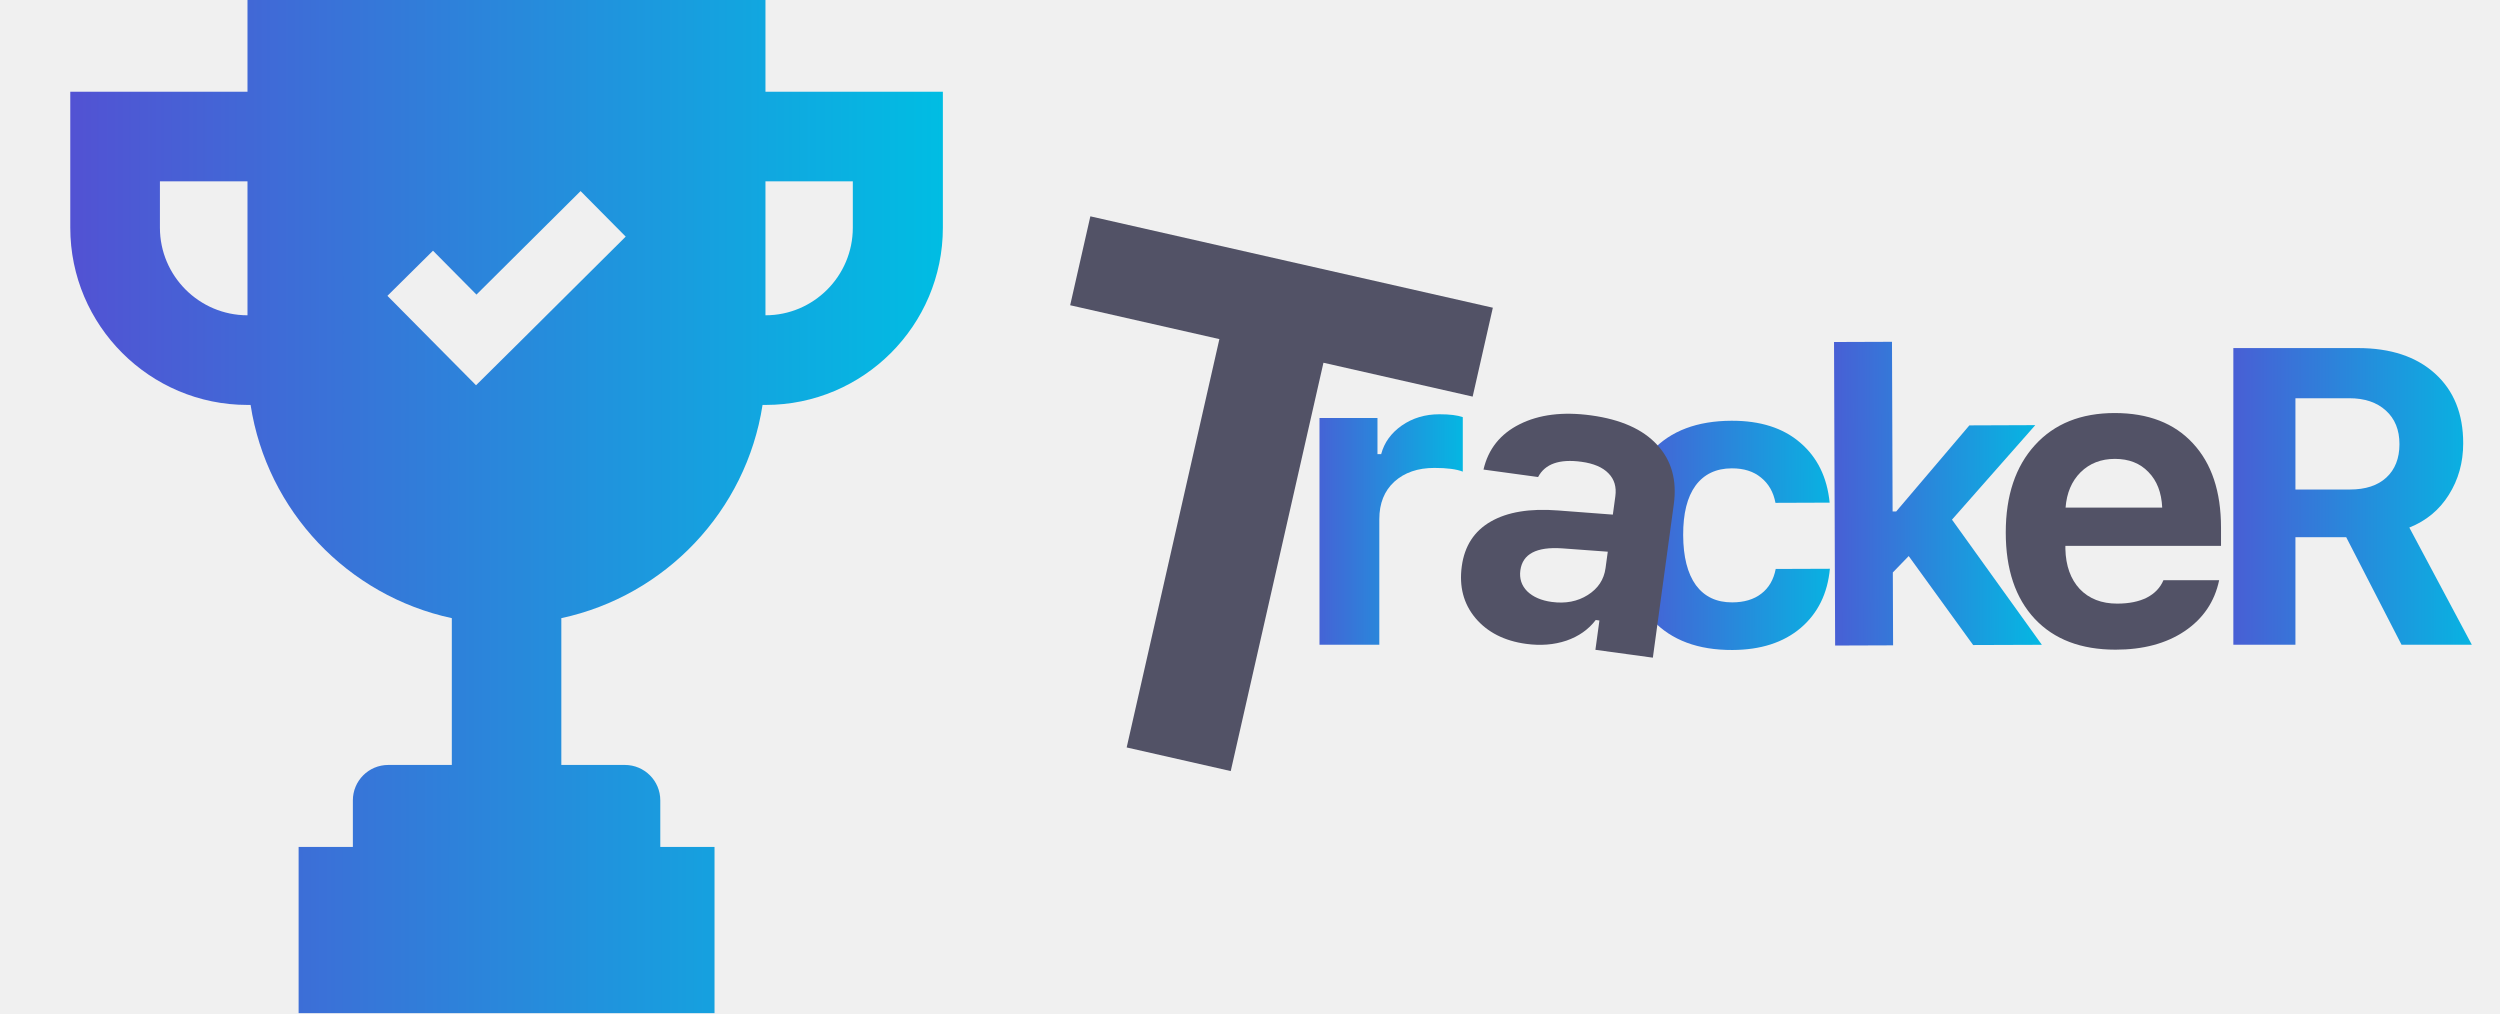
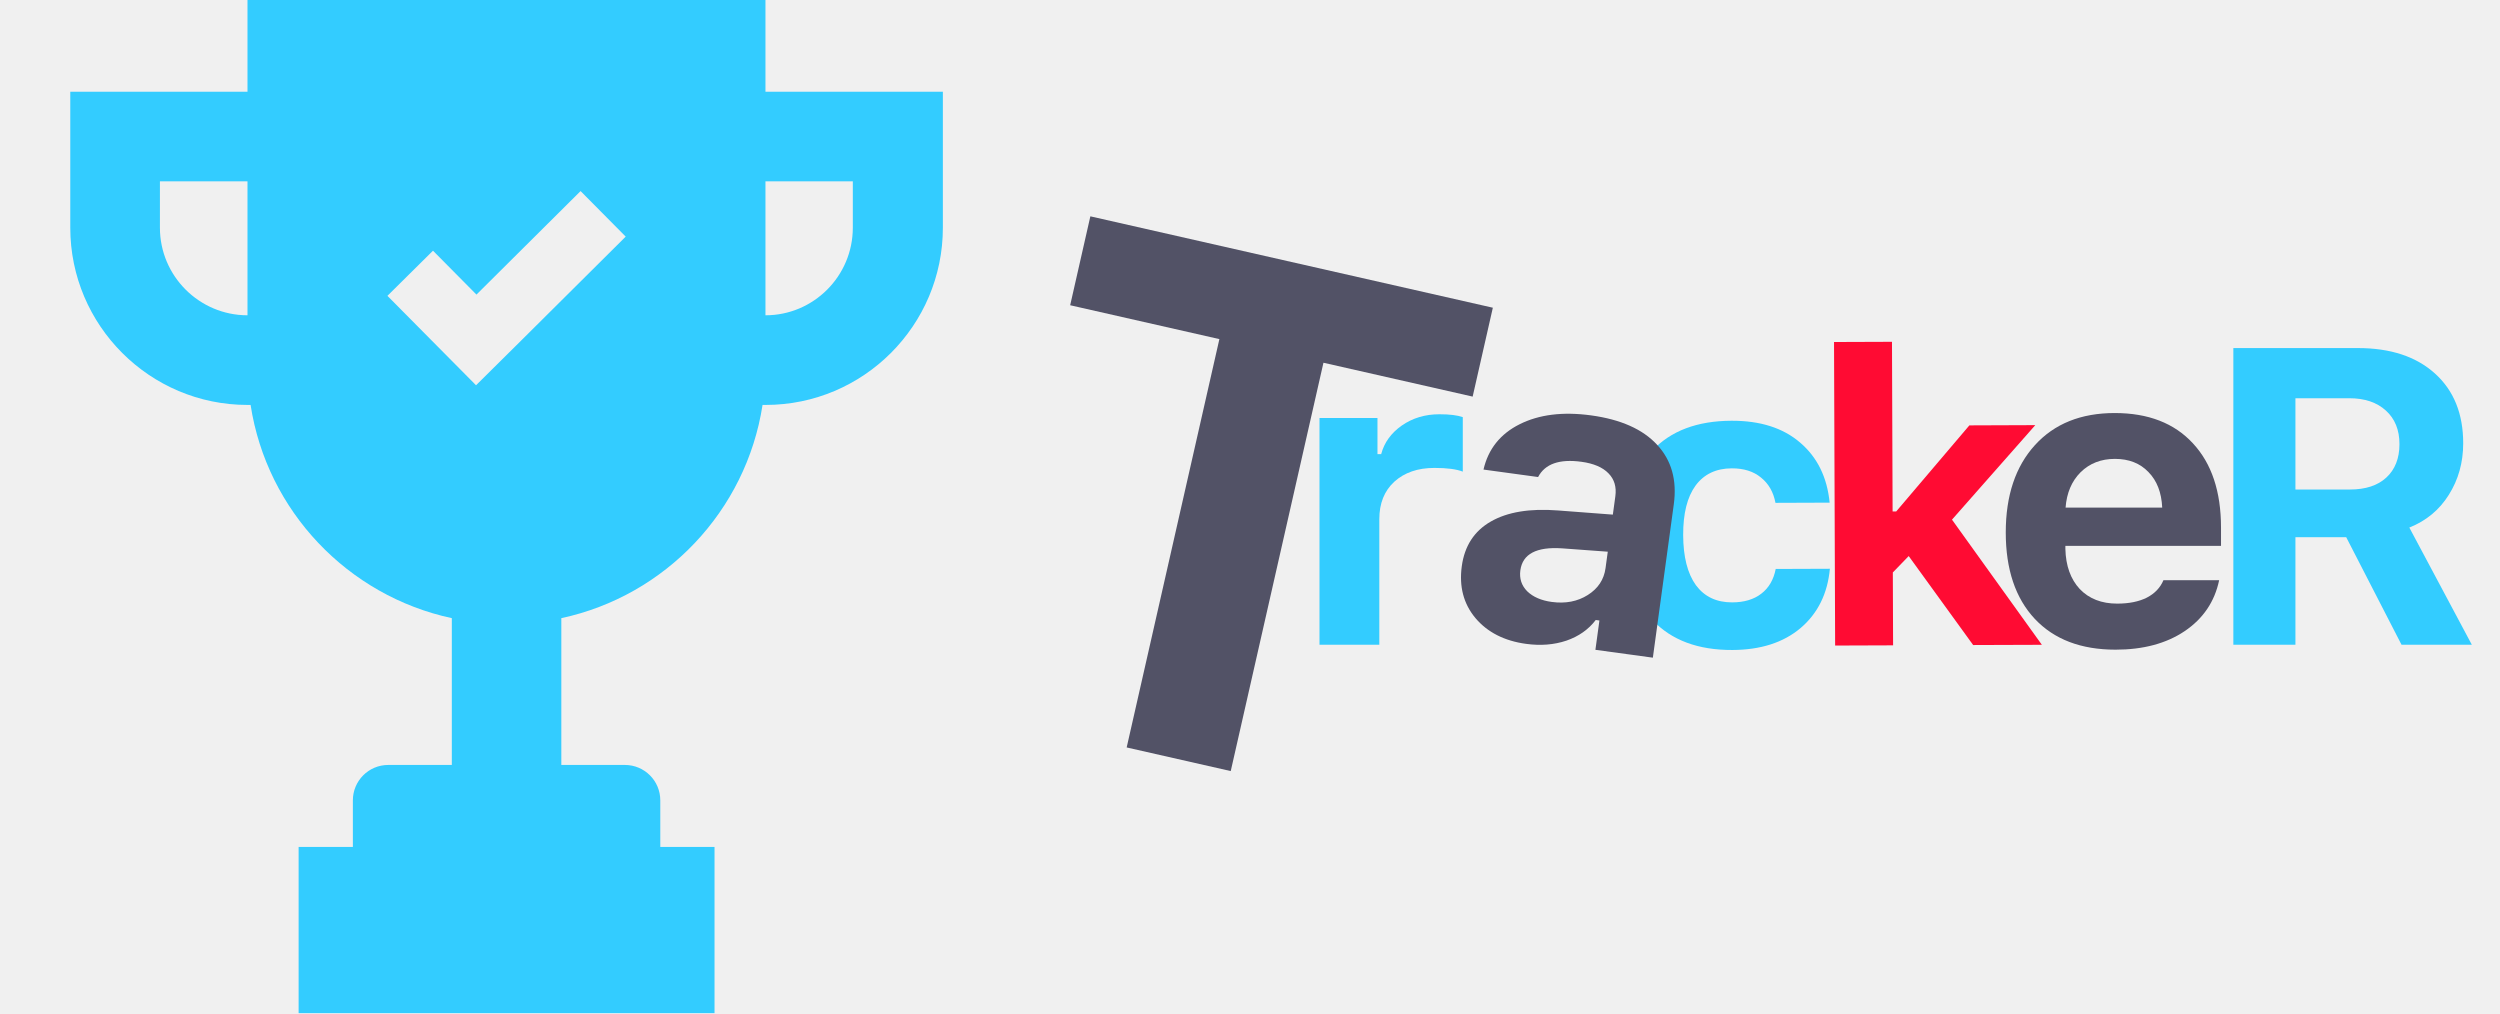
<svg xmlns="http://www.w3.org/2000/svg" width="190" height="77" viewBox="0 0 190 77" fill="none">
-   <g clip-path="url(#clip0_307_10691)">
-     <path d="M58.175 6.97V0H18.809V6.97H5.341V17.307C5.341 24.733 11.383 30.775 18.809 30.775H19.045C20.288 38.846 26.44 45.281 34.338 46.98V58.136H29.508C28.013 58.136 26.818 59.347 26.818 60.826V64.366H22.695V77H54.304V64.366H50.182V60.826C50.182 59.331 48.97 58.136 47.492 58.136H42.661V46.98C50.575 45.281 56.711 38.83 57.954 30.775H58.19C65.617 30.775 71.658 24.733 71.658 17.307V6.97H58.175ZM18.809 23.962C15.143 23.962 12.154 20.973 12.154 17.307V13.783H18.809V23.962ZM39.64 25.85L36.179 29.28L32.749 25.819L29.445 22.483L32.907 19.053L36.211 22.389L44.124 14.522L47.554 17.983L39.64 25.85ZM64.814 17.307C64.814 20.973 61.84 23.962 58.175 23.962V13.783H64.814V17.307Z" fill="url(#paint0_linear_307_10691)" />
+   <g clip-path="url(#clip0_292_15060)">
+     <path d="M58.175 6.97V0H18.809V6.97H5.341V17.307C5.341 24.733 11.383 30.775 18.809 30.775H19.045C20.288 38.846 26.44 45.281 34.338 46.98V58.136H29.508C28.013 58.136 26.818 59.347 26.818 60.826V64.366H22.695V77H54.304V64.366H50.182V60.826C50.182 59.331 48.97 58.136 47.492 58.136H42.661V46.98C50.575 45.281 56.711 38.83 57.954 30.775H58.19C65.617 30.775 71.658 24.733 71.658 17.307V6.97H58.175ZM18.809 23.962C15.143 23.962 12.154 20.973 12.154 17.307V13.783H18.809V23.962ZM39.64 25.85L36.179 29.28L32.749 25.819L29.445 22.483L32.907 19.053L36.211 22.389L44.124 14.522L47.554 17.983L39.64 25.85ZM64.814 17.307C64.814 20.973 61.84 23.962 58.175 23.962V13.783H64.814V17.307Z" fill="#33CCFF" />
  </g>
-   <path d="M100.281 49V31.766H104.688V34.516H104.969C105.198 33.641 105.719 32.917 106.531 32.344C107.354 31.771 108.307 31.484 109.391 31.484C110.172 31.484 110.766 31.557 111.172 31.703V35.844C110.693 35.656 109.974 35.562 109.016 35.562C107.755 35.562 106.74 35.911 105.969 36.609C105.208 37.307 104.828 38.255 104.828 39.453V49H100.281Z" fill="url(#paint1_linear_307_10691)" />
+   <path d="M100.281 49V31.766H104.688V34.516H104.969C105.198 33.641 105.719 32.917 106.531 32.344C107.354 31.771 108.307 31.484 109.391 31.484C110.172 31.484 110.766 31.557 111.172 31.703V35.844C110.693 35.656 109.974 35.562 109.016 35.562C107.755 35.562 106.74 35.911 105.969 36.609C105.208 37.307 104.828 38.255 104.828 39.453V49H100.281Z" fill="#33CCFF" />
  <path d="M160.734 34.875C159.682 34.875 158.812 35.214 158.125 35.891C157.448 36.568 157.068 37.464 156.984 38.578H164.328C164.276 37.432 163.927 36.531 163.281 35.875C162.646 35.208 161.797 34.875 160.734 34.875ZM164.422 44.094H168.656C168.312 45.729 167.438 47.021 166.031 47.969C164.635 48.906 162.885 49.375 160.781 49.375C158.156 49.375 156.109 48.594 154.641 47.031C153.172 45.458 152.438 43.271 152.438 40.469C152.438 37.667 153.177 35.453 154.656 33.828C156.135 32.203 158.156 31.391 160.719 31.391C163.26 31.391 165.24 32.156 166.656 33.688C168.083 35.219 168.797 37.354 168.797 40.094V41.484H156.969V41.719C157 43 157.365 44.016 158.062 44.766C158.771 45.505 159.719 45.875 160.906 45.875C161.802 45.875 162.552 45.724 163.156 45.422C163.76 45.109 164.182 44.667 164.422 44.094Z" fill="#525266" />
  <path d="M93.536 58.602L85.627 56.806L92.673 25.772L81.333 23.198L82.867 16.441L113.456 23.386L111.922 30.142L100.582 27.568L93.536 58.602Z" fill="#525266" />
-   <path d="M174.453 30.266V37.203H178.594C179.781 37.203 180.703 36.901 181.359 36.297C182.026 35.682 182.359 34.833 182.359 33.75C182.359 32.677 182.016 31.828 181.328 31.203C180.641 30.578 179.714 30.266 178.547 30.266H174.453ZM174.453 40.828V49H169.734V26.453H179.203C181.682 26.453 183.635 27.099 185.062 28.391C186.49 29.682 187.203 31.448 187.203 33.688C187.203 35.146 186.839 36.453 186.109 37.609C185.391 38.755 184.391 39.583 183.109 40.094L187.859 49H182.516L178.312 40.828H174.453Z" fill="url(#paint2_linear_307_10691)" />
-   <path d="M139.053 38.201L134.936 38.216C134.781 37.399 134.416 36.76 133.839 36.297C133.272 35.825 132.53 35.591 131.611 35.594C130.42 35.599 129.504 36.036 128.861 36.906C128.228 37.776 127.915 39.029 127.921 40.663C127.927 42.318 128.25 43.589 128.889 44.474C129.538 45.35 130.457 45.785 131.648 45.781C132.556 45.778 133.292 45.558 133.856 45.122C134.429 44.686 134.795 44.059 134.954 43.241L139.071 43.226C138.896 45.114 138.155 46.615 136.847 47.73C135.539 48.835 133.811 49.391 131.661 49.399C129.058 49.408 127.042 48.659 125.614 47.15C124.195 45.632 123.481 43.475 123.471 40.679C123.461 37.904 124.159 35.763 125.567 34.254C126.974 32.745 128.985 31.986 131.598 31.977C133.778 31.969 135.515 32.522 136.811 33.638C138.117 34.753 138.864 36.274 139.053 38.201Z" fill="url(#paint3_linear_307_10691)" />
-   <path d="M144.11 38.873L149.672 32.329L154.682 32.31L148.351 39.493L155.182 49.005L149.96 49.023L145.061 42.26L143.855 43.506L143.875 49.046L139.47 49.062L139.386 25.993L143.791 25.977L143.838 38.874L144.11 38.873Z" fill="url(#paint4_linear_307_10691)" />
+   <path d="M174.453 30.266V37.203H178.594C179.781 37.203 180.703 36.901 181.359 36.297C182.026 35.682 182.359 34.833 182.359 33.75C182.359 32.677 182.016 31.828 181.328 31.203C180.641 30.578 179.714 30.266 178.547 30.266H174.453ZM174.453 40.828V49H169.734V26.453H179.203C181.682 26.453 183.635 27.099 185.062 28.391C186.49 29.682 187.203 31.448 187.203 33.688C187.203 35.146 186.839 36.453 186.109 37.609C185.391 38.755 184.391 39.583 183.109 40.094L187.859 49H182.516L178.312 40.828H174.453Z" fill="#33CCFF" />
+   <path d="M139.053 38.201L134.936 38.216C134.781 37.399 134.416 36.76 133.839 36.297C133.272 35.825 132.53 35.591 131.611 35.594C130.42 35.599 129.504 36.036 128.861 36.906C128.228 37.776 127.915 39.029 127.921 40.663C127.927 42.318 128.25 43.589 128.889 44.474C129.538 45.35 130.457 45.785 131.648 45.781C132.556 45.778 133.292 45.558 133.856 45.122C134.429 44.686 134.795 44.059 134.954 43.241L139.071 43.226C138.896 45.114 138.155 46.615 136.847 47.73C135.539 48.835 133.811 49.391 131.661 49.399C129.058 49.408 127.042 48.659 125.614 47.15C124.195 45.632 123.481 43.475 123.471 40.679C123.461 37.904 124.159 35.763 125.567 34.254C126.974 32.745 128.985 31.986 131.598 31.977C133.778 31.969 135.515 32.522 136.811 33.638C138.117 34.753 138.864 36.274 139.053 38.201Z" fill="#33CCFF" />
+   <path d="M144.11 38.873L149.672 32.329L154.682 32.31L148.351 39.493L155.182 49.005L149.96 49.023L145.061 42.26L143.855 43.506L143.875 49.046L139.47 49.062L139.386 25.993L143.791 25.977L143.838 38.874L144.11 38.873Z" fill="#FF0B33" />
  <path d="M117.932 45.747C118.974 45.889 119.887 45.715 120.669 45.222C121.451 44.73 121.901 44.05 122.02 43.183L122.191 41.929L118.709 41.674C116.771 41.546 115.717 42.101 115.548 43.34C115.462 43.969 115.636 44.503 116.071 44.941C116.517 45.37 117.137 45.639 117.932 45.747ZM115.983 48.934C114.331 48.709 113.048 48.055 112.134 46.974C111.231 45.894 110.884 44.58 111.096 43.031C111.306 41.494 112.039 40.364 113.294 39.641C114.56 38.91 116.265 38.628 118.408 38.795L122.576 39.111L122.766 37.718C122.863 37.006 122.69 36.425 122.247 35.976C121.805 35.516 121.12 35.222 120.191 35.096C118.519 34.867 117.42 35.253 116.895 36.254L112.746 35.687C113.106 34.128 114.02 32.98 115.487 32.245C116.966 31.501 118.778 31.276 120.925 31.569C123.175 31.876 124.845 32.619 125.935 33.798C127.035 34.979 127.46 36.488 127.209 38.325L125.617 49.983L121.251 49.386L121.556 47.157L121.277 47.119C120.726 47.843 119.982 48.366 119.044 48.69C118.107 49.004 117.087 49.085 115.983 48.934Z" fill="#525266" />
  <defs>
-     <linearGradient id="paint0_linear_307_10691" x1="5.341" y1="38.5" x2="71.658" y2="38.5" gradientUnits="userSpaceOnUse">
-       <stop stop-color="#5252D3" />
-       <stop offset="1" stop-color="#00BDE3" />
-     </linearGradient>
-     <linearGradient id="paint1_linear_307_10691" x1="98" y1="38" x2="112" y2="38" gradientUnits="userSpaceOnUse">
-       <stop stop-color="#5252D3" />
-       <stop offset="1" stop-color="#00BDE3" />
-     </linearGradient>
-     <linearGradient id="paint2_linear_307_10691" x1="167" y1="38" x2="190" y2="38" gradientUnits="userSpaceOnUse">
-       <stop stop-color="#5252D3" />
-       <stop offset="1" stop-color="#00BDE3" />
-     </linearGradient>
-     <linearGradient id="paint3_linear_307_10691" x1="122.067" y1="37.57" x2="141.067" y2="37.501" gradientUnits="userSpaceOnUse">
-       <stop stop-color="#5252D3" />
-       <stop offset="1" stop-color="#00BDE3" />
-     </linearGradient>
-     <linearGradient id="paint4_linear_307_10691" x1="137.067" y1="37.57" x2="156.067" y2="37.501" gradientUnits="userSpaceOnUse">
-       <stop stop-color="#5252D3" />
-       <stop offset="1" stop-color="#00BDE3" />
-     </linearGradient>
-     <clipPath id="clip0_307_10691">
+     <clipPath id="clip0_292_15060">
      <rect width="77" height="77" fill="white" />
    </clipPath>
  </defs>
</svg>
